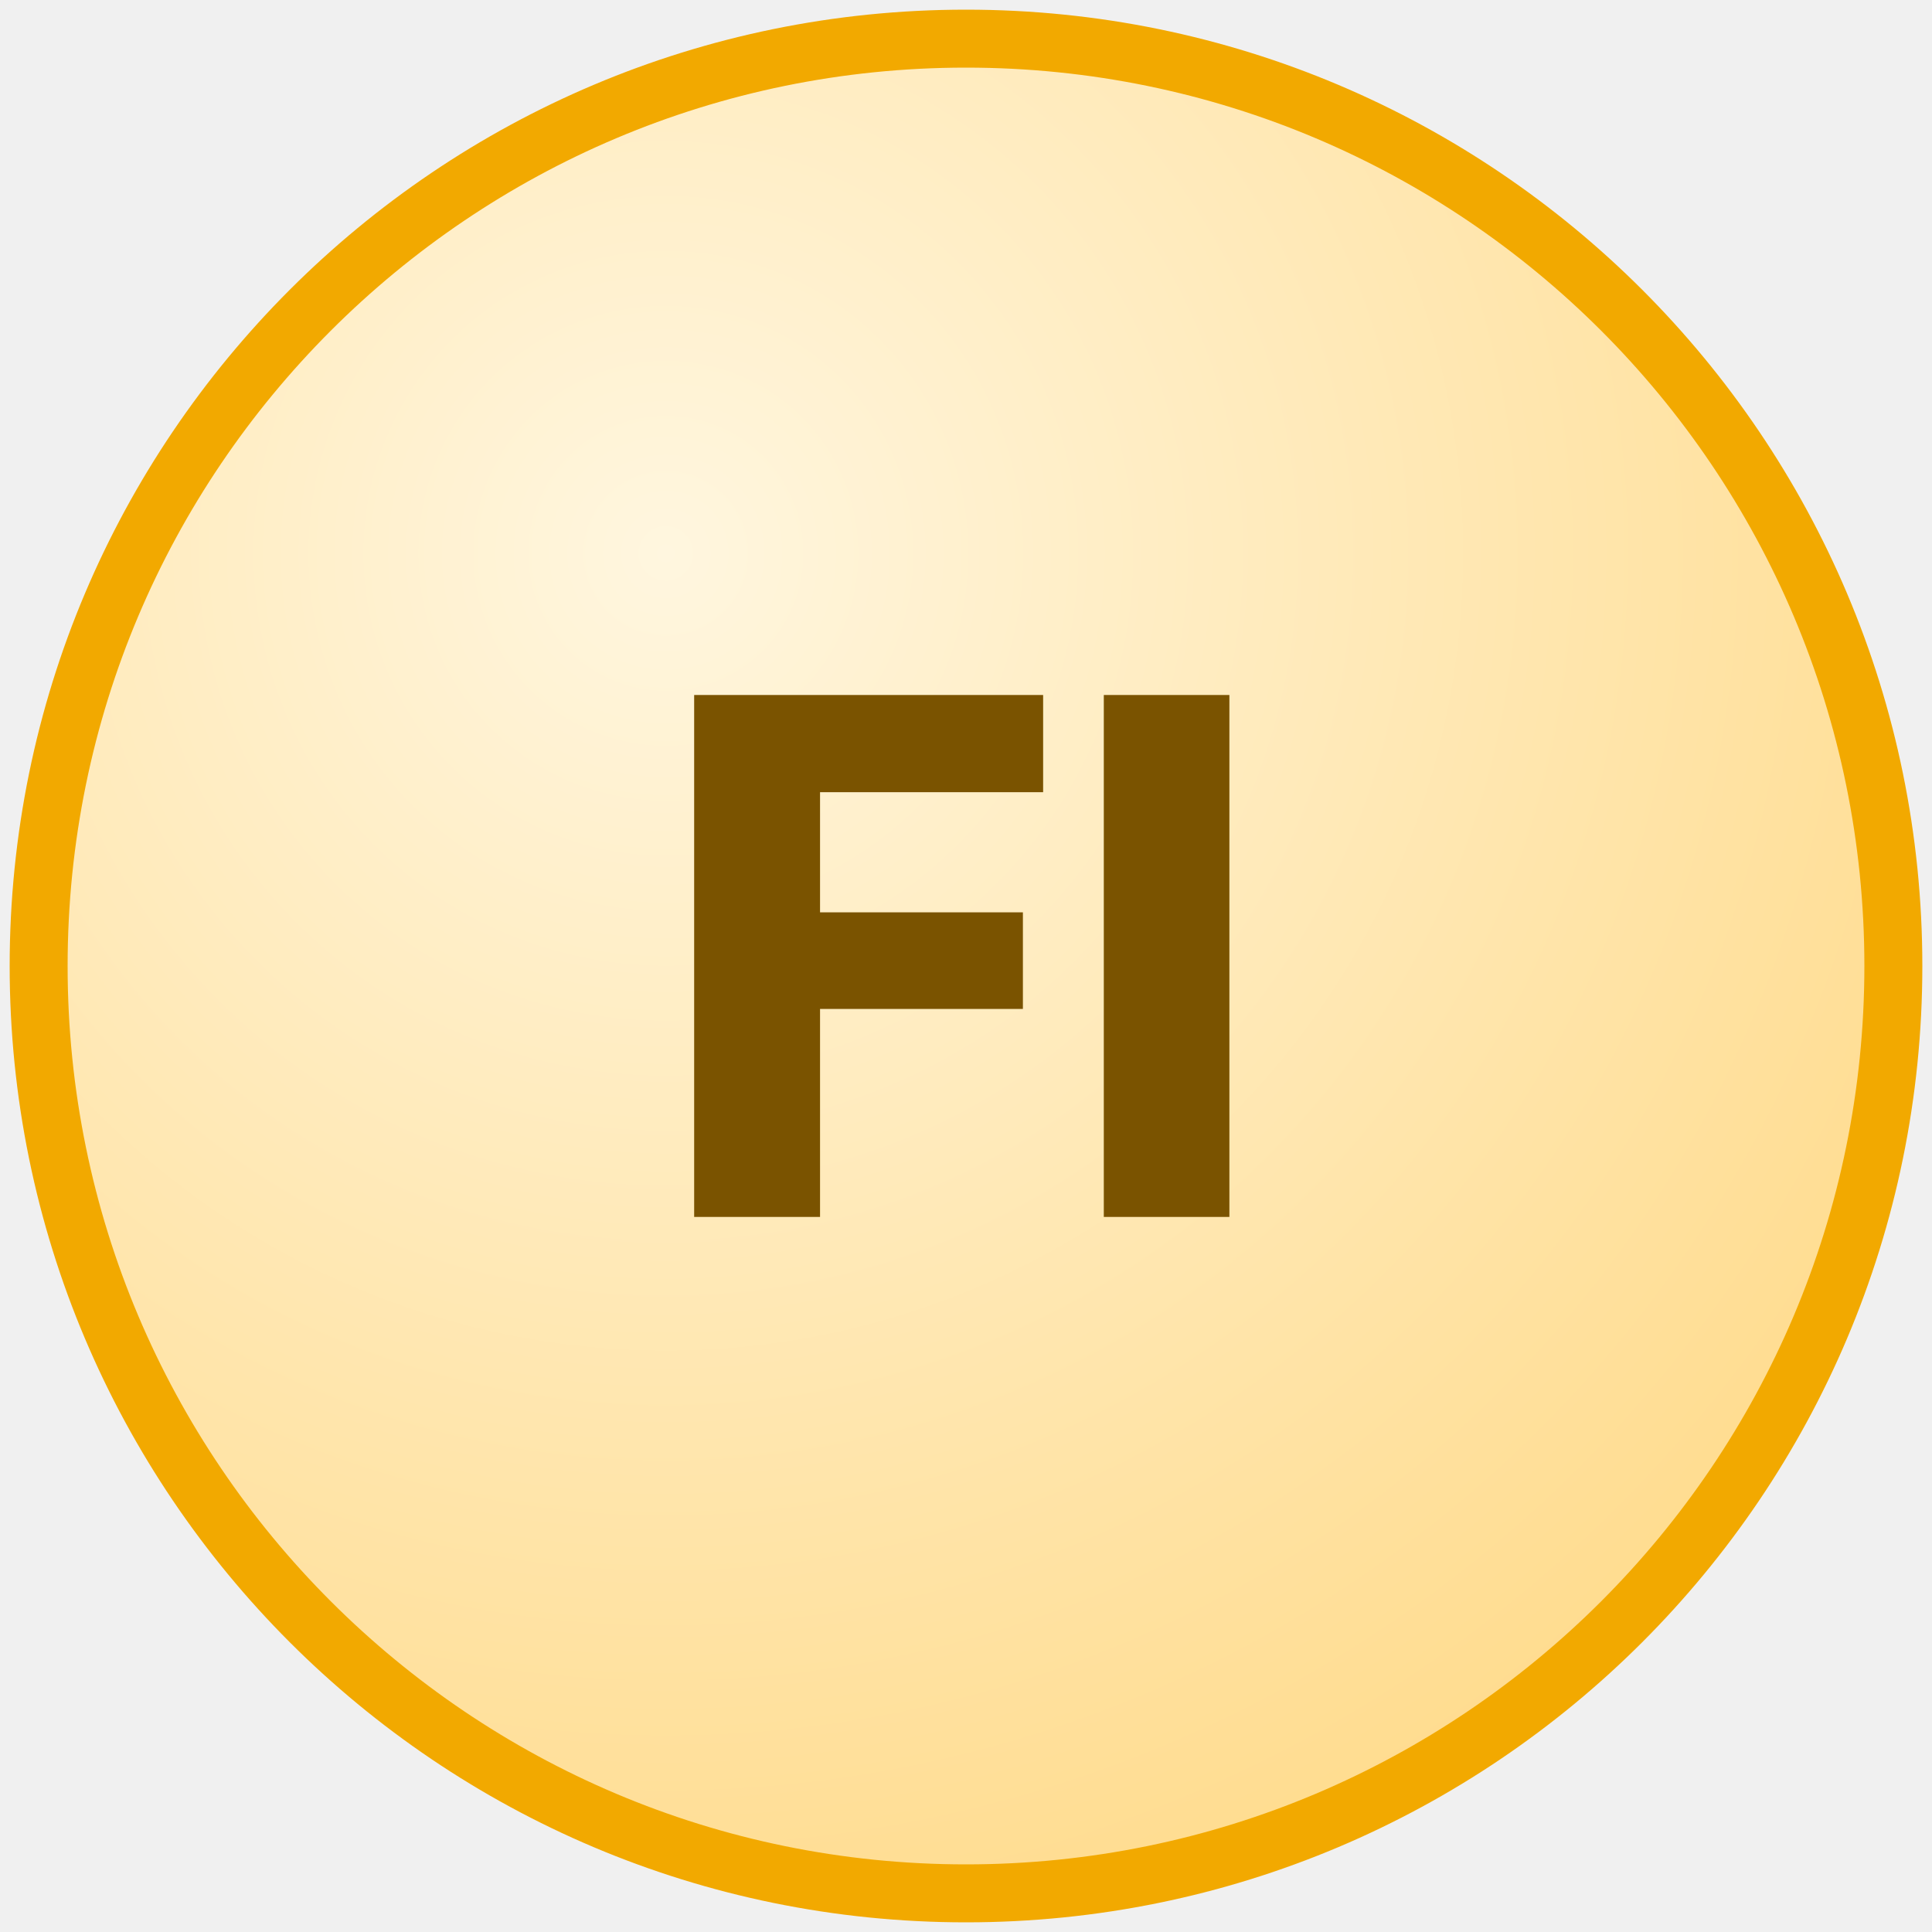
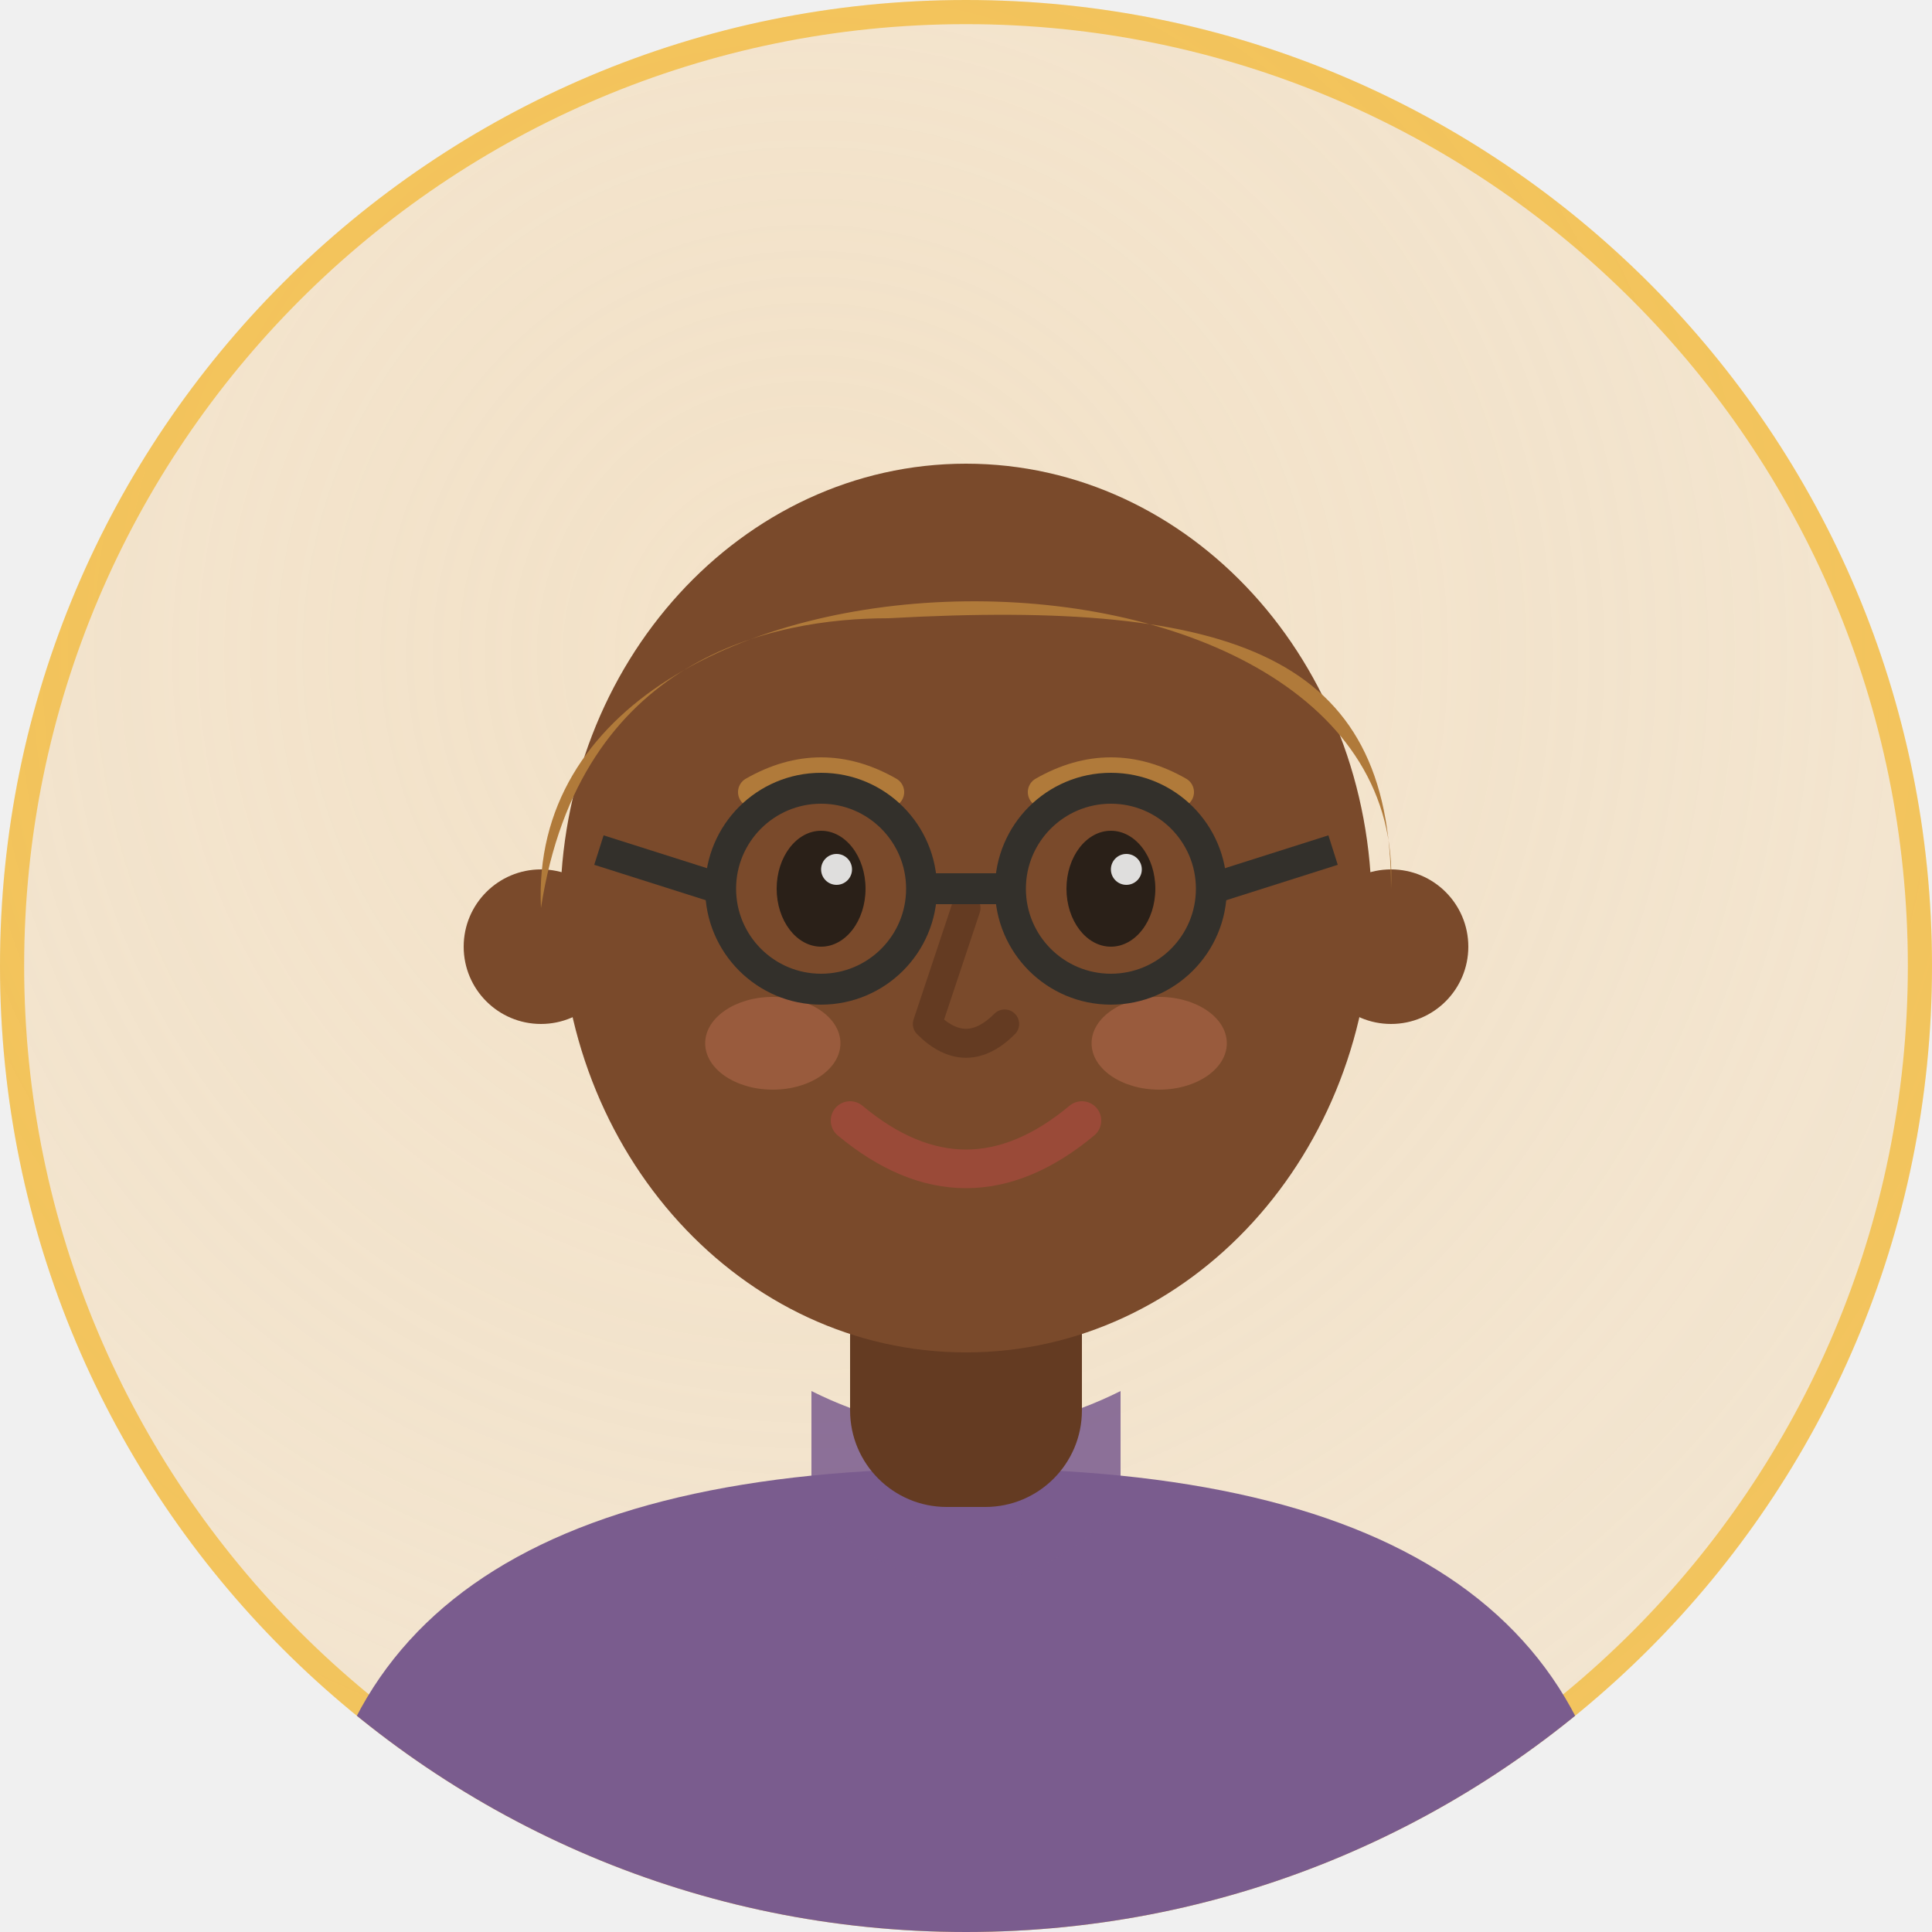
- <svg xmlns="http://www.w3.org/2000/svg" viewBox="0 0 100 100" role="img" aria-label="FI avatar">
+ <svg xmlns="http://www.w3.org/2000/svg" viewBox="0 0 100 100" role="img" aria-label="member portrait">
  <defs>
-     <radialGradient id="bg" cx="34%" cy="28%" r="85%">
-       <stop offset="0%" stop-color="#FFF6DF" />
-       <stop offset="100%" stop-color="#FFD986" />
+     <radialGradient id="bg" cx="42%" cy="34%" r="75%">
+       <stop offset="0%" stop-color="#F3E2C8" />
+       <stop offset="100%" stop-color="#F3E2C8" stop-opacity="0.78" />
    </radialGradient>
+     <clipPath id="disc">
+       <circle cx="50" cy="50" r="50" />
+     </clipPath>
  </defs>
-   <circle cx="50" cy="50" r="48" fill="url(#bg)" stroke="#F2A900" stroke-width="3" />
-   <text x="50" y="50" font-family="-apple-system,BlinkMacSystemFont,'Segoe UI',Roboto,Helvetica,Arial,sans-serif" font-size="38" font-weight="800" fill="#7A5300" text-anchor="middle" dominant-baseline="central">FI</text>
+   <g clip-path="url(#disc)">
+     <rect x="0" y="0" width="100" height="100" fill="url(#bg)" />
+     <circle cx="50" cy="50" r="50" fill="none" stroke="#F2A900" stroke-width="2.5" stroke-opacity="0.55" />
+     <path d="M16 100 Q16 76 50 76 Q84 76 84 100 Z" fill="#7A5C8E" />
+     <path d="M42 78 Q50 86 58 78 L58 72 Q50 76 42 72 Z" fill="#7A5C8E" opacity="0.85" />
+     <rect x="44" y="64" width="12" height="14" rx="5" fill="#643B22" />
+     <ellipse cx="50" cy="47" rx="21" ry="23" fill="#7A4A2B" />
+     <circle cx="28" cy="49" r="4" fill="#7A4A2B" />
+     <circle cx="72" cy="49" r="4" fill="#7A4A2B" />
+     <ellipse cx="40" cy="54" rx="3.5" ry="2.4" fill="#E8896B" opacity="0.28" />
+     <ellipse cx="60" cy="54" rx="3.5" ry="2.4" fill="#E8896B" opacity="0.28" />
+     <ellipse cx="42.5" cy="46" rx="2.3" ry="3" fill="#2A2018" />
+     <ellipse cx="57.5" cy="46" rx="2.3" ry="3" fill="#2A2018" />
+     <circle cx="43.3" cy="45" r="0.8" fill="#fff" opacity="0.85" />
+     <circle cx="58.3" cy="45" r="0.8" fill="#fff" opacity="0.85" />
+     <path d="M39 41 Q42.5 39 46 41" stroke="#B07A3A" stroke-width="1.6" fill="none" stroke-linecap="round" />
+     <path d="M54 41 Q57.5 39 61 41" stroke="#B07A3A" stroke-width="1.6" fill="none" stroke-linecap="round" />
+     <path d="M50 47 L48 53 Q50 55 52 53" stroke="#643B22" stroke-width="1.5" fill="none" stroke-linecap="round" stroke-linejoin="round" />
+     <path d="M44 58 Q50 63 56 58" stroke="#9A4A38" stroke-width="2" fill="none" stroke-linecap="round" />
+     <g stroke="#33302B" stroke-width="1.6" fill="none">
+       <circle cx="42.5" cy="46" r="5.2" />
+       <circle cx="57.5" cy="46" r="5.2" />
+       <line x1="47.7" y1="46" x2="52.3" y2="46" />
+       <line x1="37.3" y1="46" x2="31" y2="44" />
+       <line x1="62.7" y1="46" x2="69" y2="44" />
+     </g>
+     <path d="M28 47 C27 26 73 26 72 46 C72 34 64 31 46 32 C40 32 30 34 28 47 Z" fill="#B07A3A" />
+   </g>
</svg>
